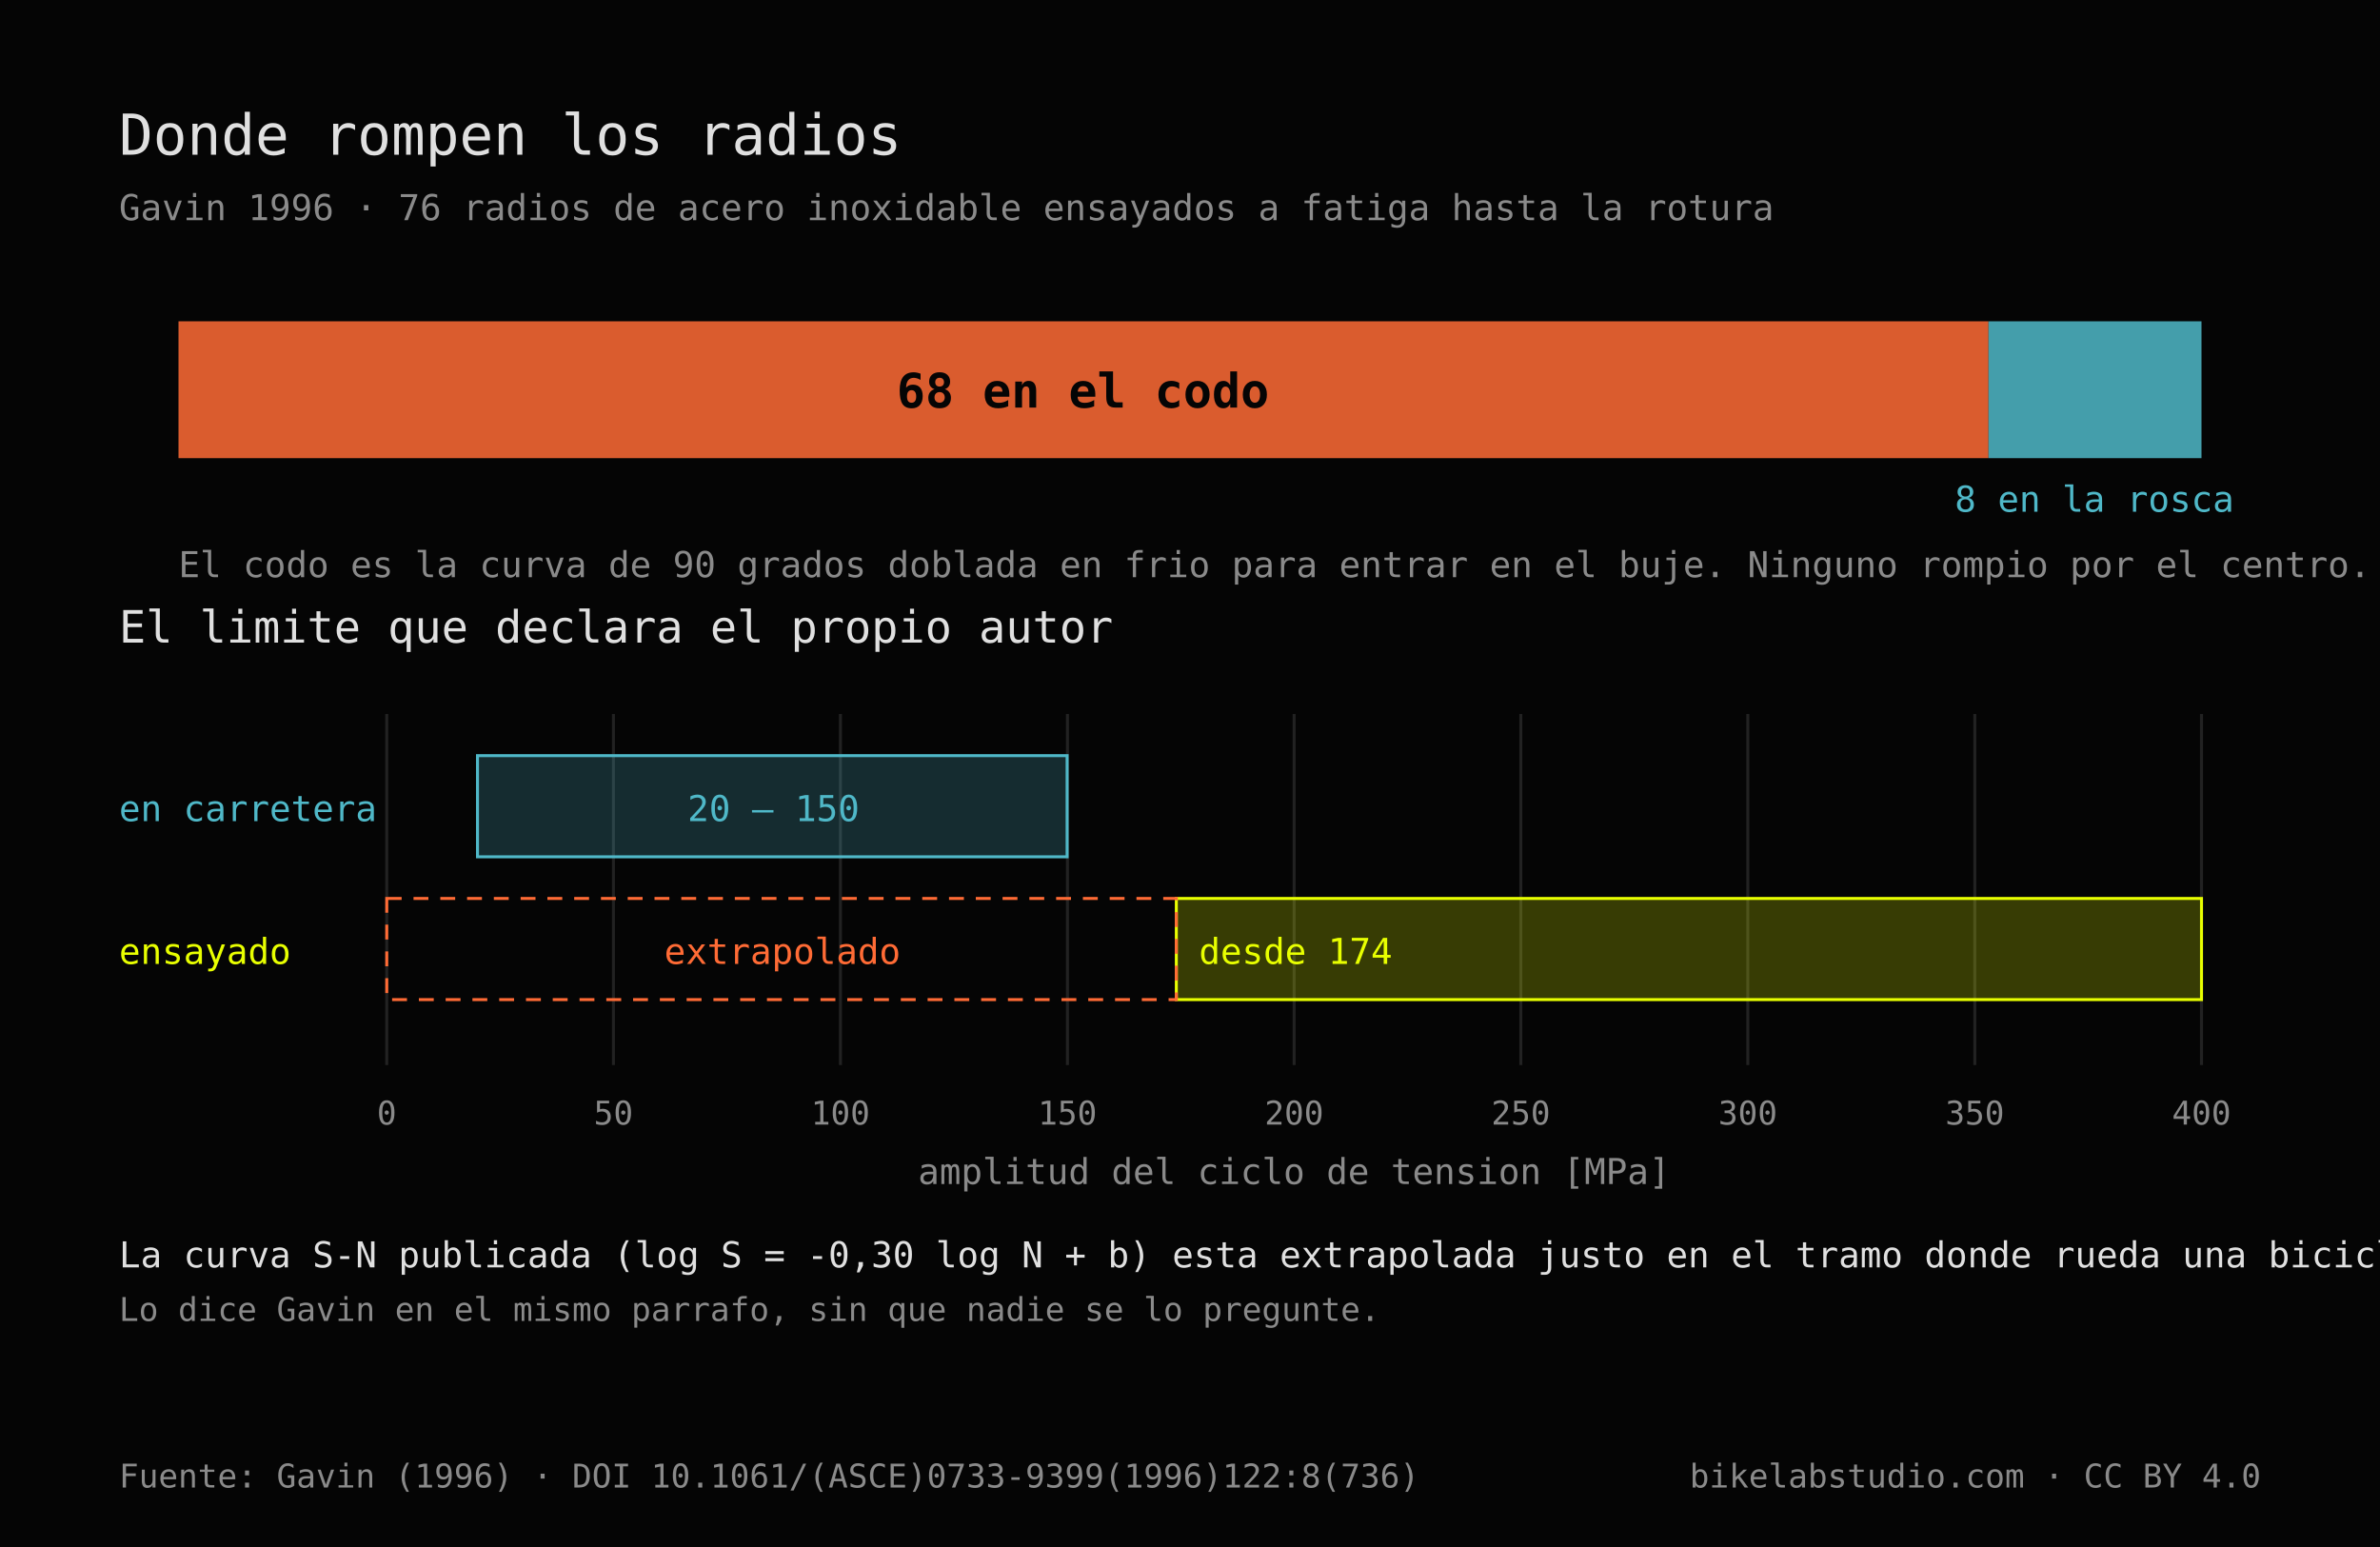
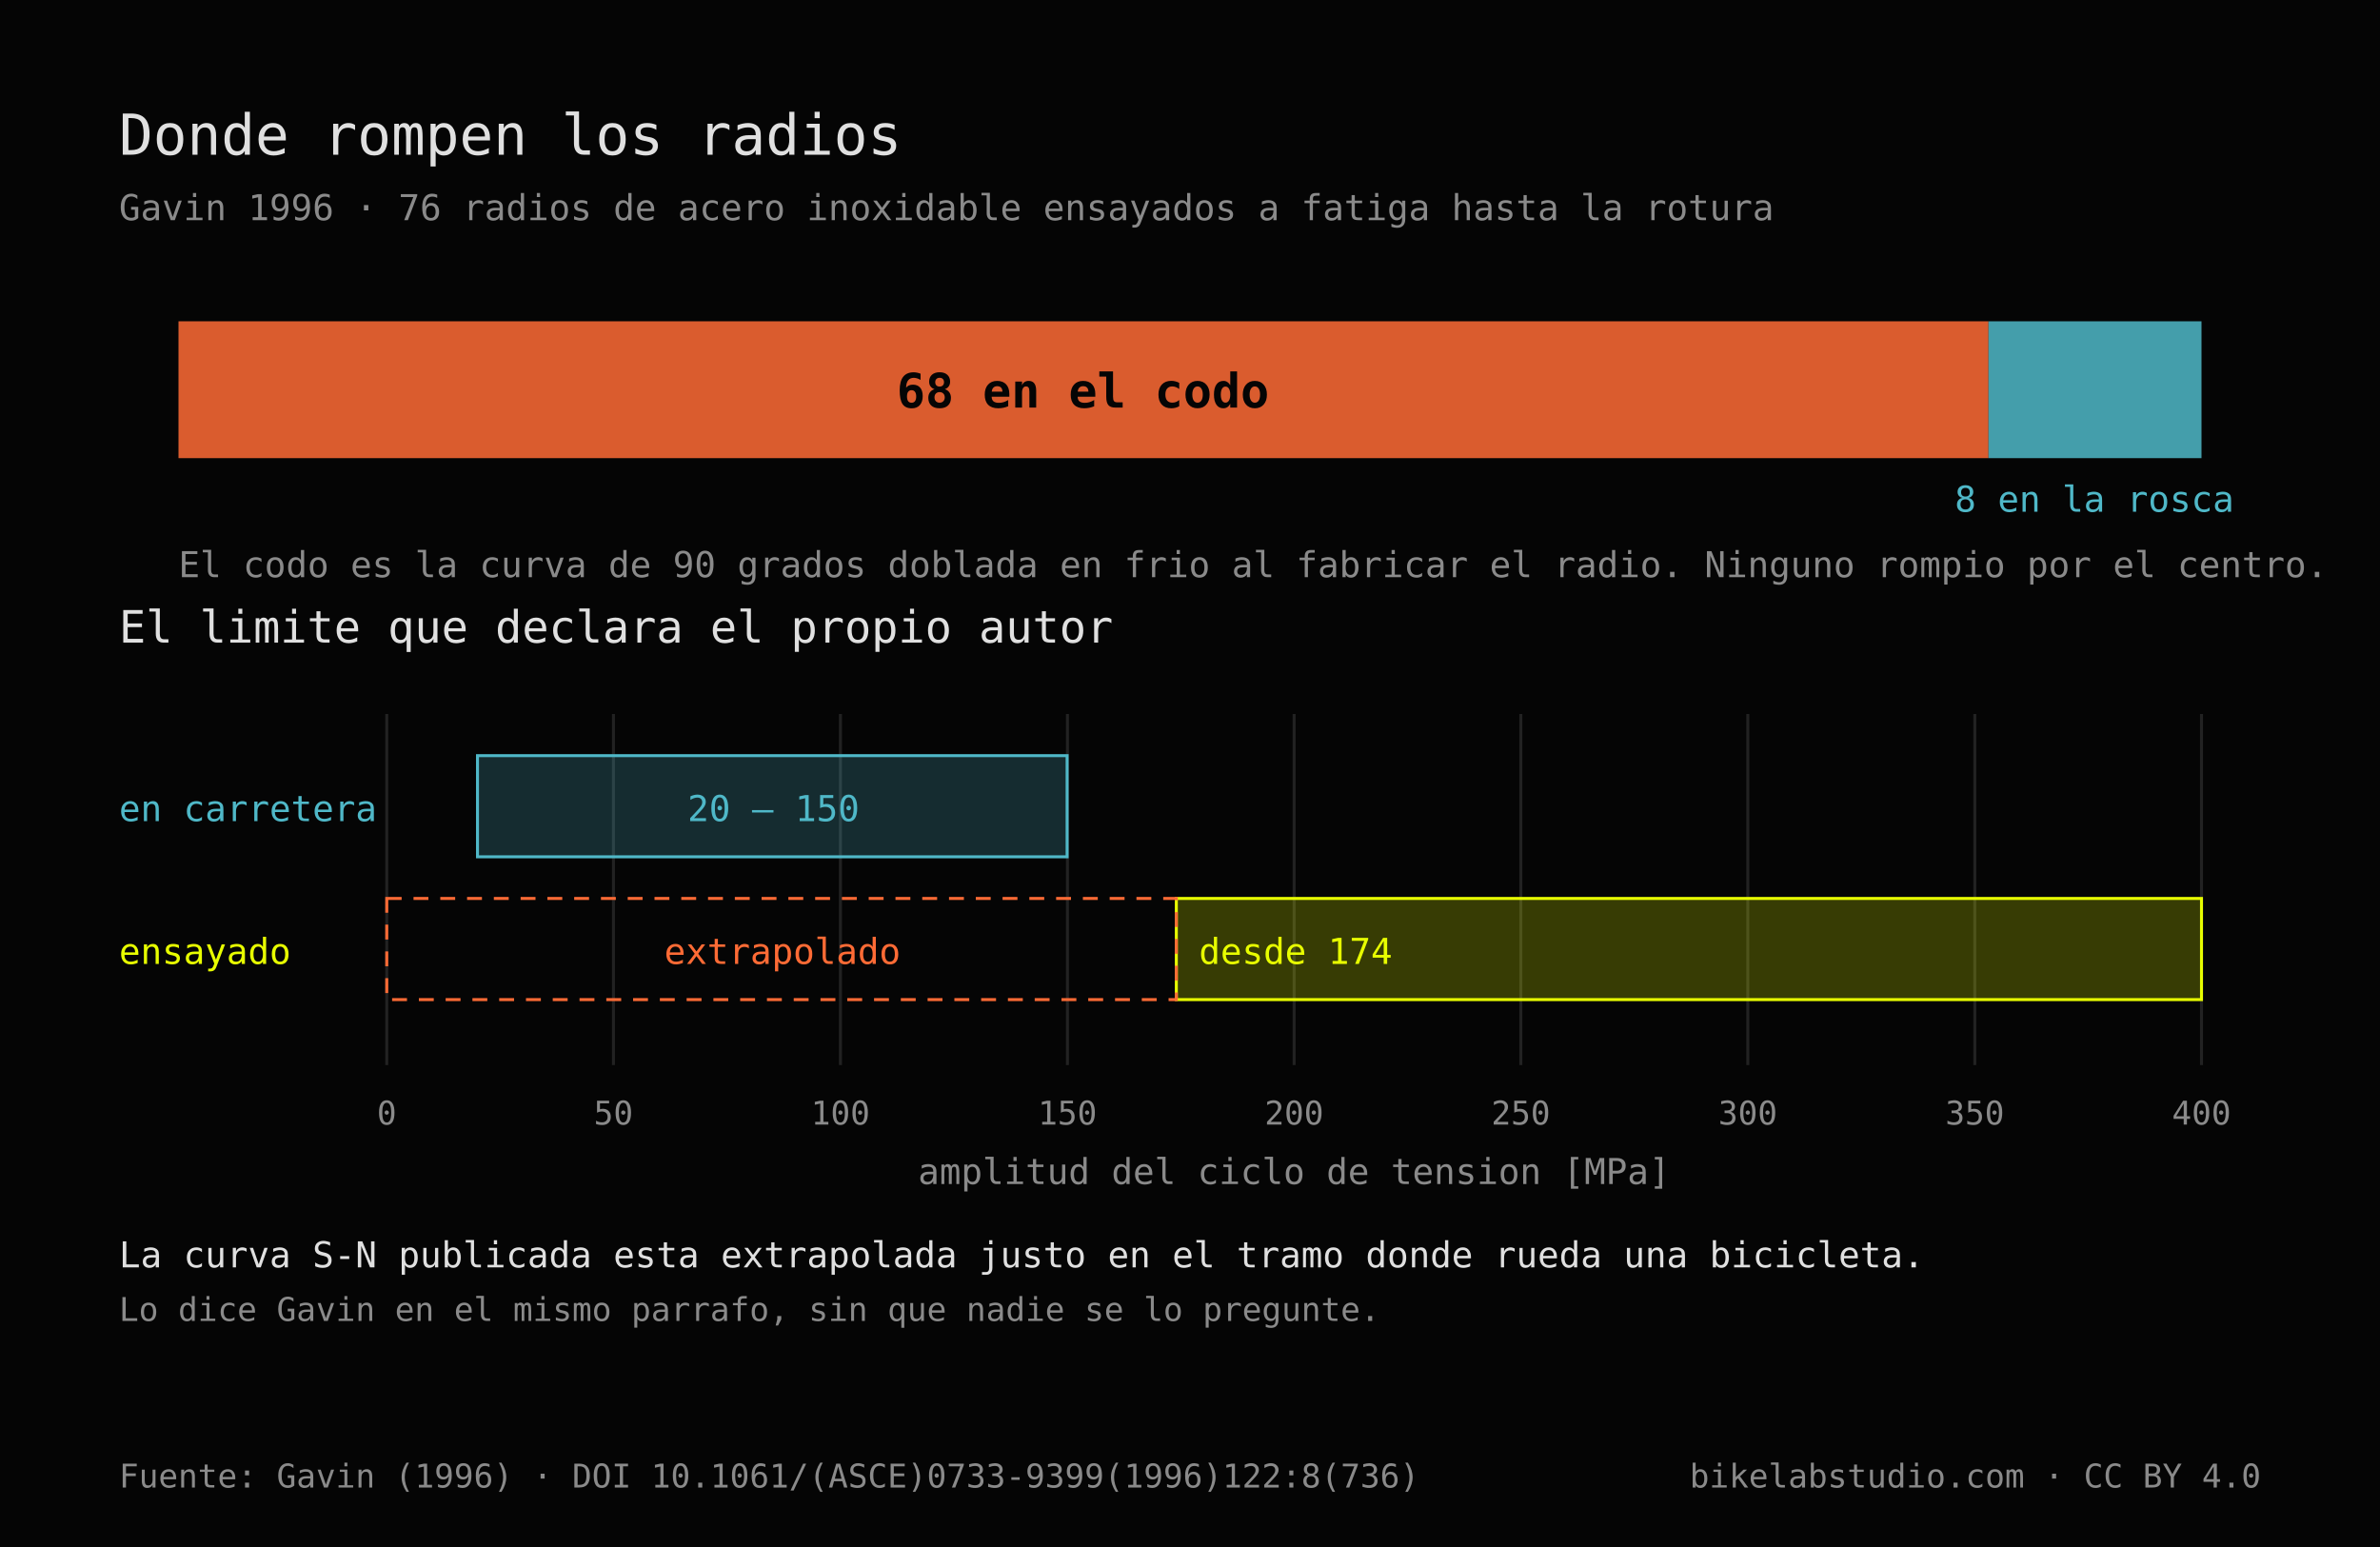
<svg xmlns="http://www.w3.org/2000/svg" viewBox="0 0 800 520" width="800" height="520" role="img" xml:lang="es" aria-labelledby="gav-t gav-d" font-family="'IBM Plex Mono',ui-monospace,monospace">
  <rect width="800" height="520" fill="#050505" />
  <text x="40" y="52" fill="#e0e0e0" font-size="19">Donde rompen los radios</text>
  <text x="40" y="74" fill="#8a8a8a" font-size="12">Gavin 1996 · 76 radios de acero inoxidable ensayados a fatiga hasta la rotura</text>
  <rect x="60.0" y="108" width="608.4" height="46" fill="#ff6b35" fill-opacity="0.85" />
  <rect x="668.4" y="108" width="71.6" height="46" fill="#4fb8c8" fill-opacity="0.85" />
  <text x="364" y="137" fill="#050505" font-size="16" text-anchor="middle" font-weight="bold">68 en el codo</text>
  <text x="704" y="172" fill="#4fb8c8" font-size="12" text-anchor="middle">8 en la rosca</text>
-   <text x="60.0" y="194" fill="#8a8a8a" font-size="12">El codo es la curva de 90 grados doblada en frio para entrar en el buje. Ninguno rompio por el centro.</text>
+   <text x="60.0" y="194" fill="#8a8a8a" font-size="12">El codo es la curva de 90 grados doblada en frio al fabricar el radio. Ninguno rompio por el centro.</text>
  <text x="40" y="216" fill="#e0e0e0" font-size="15">El limite que declara el propio autor</text>
  <line x1="130.0" y1="240" x2="130.0" y2="358" stroke="#222222" stroke-width="1" />
  <text x="130.0" y="378" fill="#8a8a8a" font-size="11" text-anchor="middle">0</text>
  <line x1="206.2" y1="240" x2="206.2" y2="358" stroke="#222222" stroke-width="1" />
  <text x="206.2" y="378" fill="#8a8a8a" font-size="11" text-anchor="middle">50</text>
  <line x1="282.5" y1="240" x2="282.5" y2="358" stroke="#222222" stroke-width="1" />
  <text x="282.5" y="378" fill="#8a8a8a" font-size="11" text-anchor="middle">100</text>
  <line x1="358.8" y1="240" x2="358.8" y2="358" stroke="#222222" stroke-width="1" />
  <text x="358.8" y="378" fill="#8a8a8a" font-size="11" text-anchor="middle">150</text>
  <line x1="435.0" y1="240" x2="435.0" y2="358" stroke="#222222" stroke-width="1" />
  <text x="435.0" y="378" fill="#8a8a8a" font-size="11" text-anchor="middle">200</text>
  <line x1="511.2" y1="240" x2="511.2" y2="358" stroke="#222222" stroke-width="1" />
  <text x="511.2" y="378" fill="#8a8a8a" font-size="11" text-anchor="middle">250</text>
  <line x1="587.5" y1="240" x2="587.5" y2="358" stroke="#222222" stroke-width="1" />
  <text x="587.5" y="378" fill="#8a8a8a" font-size="11" text-anchor="middle">300</text>
  <line x1="663.8" y1="240" x2="663.8" y2="358" stroke="#222222" stroke-width="1" />
  <text x="663.8" y="378" fill="#8a8a8a" font-size="11" text-anchor="middle">350</text>
  <line x1="740.0" y1="240" x2="740.0" y2="358" stroke="#222222" stroke-width="1" />
  <text x="740.0" y="378" fill="#8a8a8a" font-size="11" text-anchor="middle">400</text>
  <text x="435" y="398" fill="#8a8a8a" font-size="12" text-anchor="middle">amplitud del ciclo de tension [MPa]</text>
  <rect x="160.5" y="254" width="198.2" height="34" fill="#4fb8c8" fill-opacity="0.22" stroke="#4fb8c8" stroke-width="1" />
  <text x="40" y="276" fill="#4fb8c8" font-size="12">en carretera</text>
  <text x="260" y="276" fill="#4fb8c8" font-size="12" text-anchor="middle">20 – 150</text>
  <rect x="395.4" y="302" width="344.6" height="34" fill="#e8ff00" fill-opacity="0.22" stroke="#e8ff00" stroke-width="1" />
  <text x="40" y="324" fill="#e8ff00" font-size="12">ensayado</text>
  <text x="403" y="324" fill="#e8ff00" font-size="12">desde 174</text>
  <rect x="130.0" y="302" width="265.4" height="34" fill="none" stroke="#ff6b35" stroke-width="1" stroke-dasharray="5 4" />
  <text x="263" y="324" fill="#ff6b35" font-size="12" text-anchor="middle">extrapolado</text>
-   <text x="40" y="426" fill="#e0e0e0" font-size="12">La curva S-N publicada (log S = -0,30 log N + b) esta extrapolada justo en el tramo donde rueda una bicicleta.</text>
+   <text x="40" y="426" fill="#e0e0e0" font-size="12">La curva S-N publicada esta extrapolada justo en el tramo donde rueda una bicicleta.</text>
  <text x="40" y="444" fill="#8a8a8a" font-size="11">Lo dice Gavin en el mismo parrafo, sin que nadie se lo pregunte.</text>
  <text x="40" y="500" fill="#8a8a8a" font-size="11">Fuente: Gavin (1996) · DOI 10.1061/(ASCE)0733-9399(1996)122:8(736)</text>
  <text x="760" y="500" fill="#8a8a8a" font-size="11" text-anchor="end">bikelabstudio.com · CC BY 4.0</text>
</svg>
